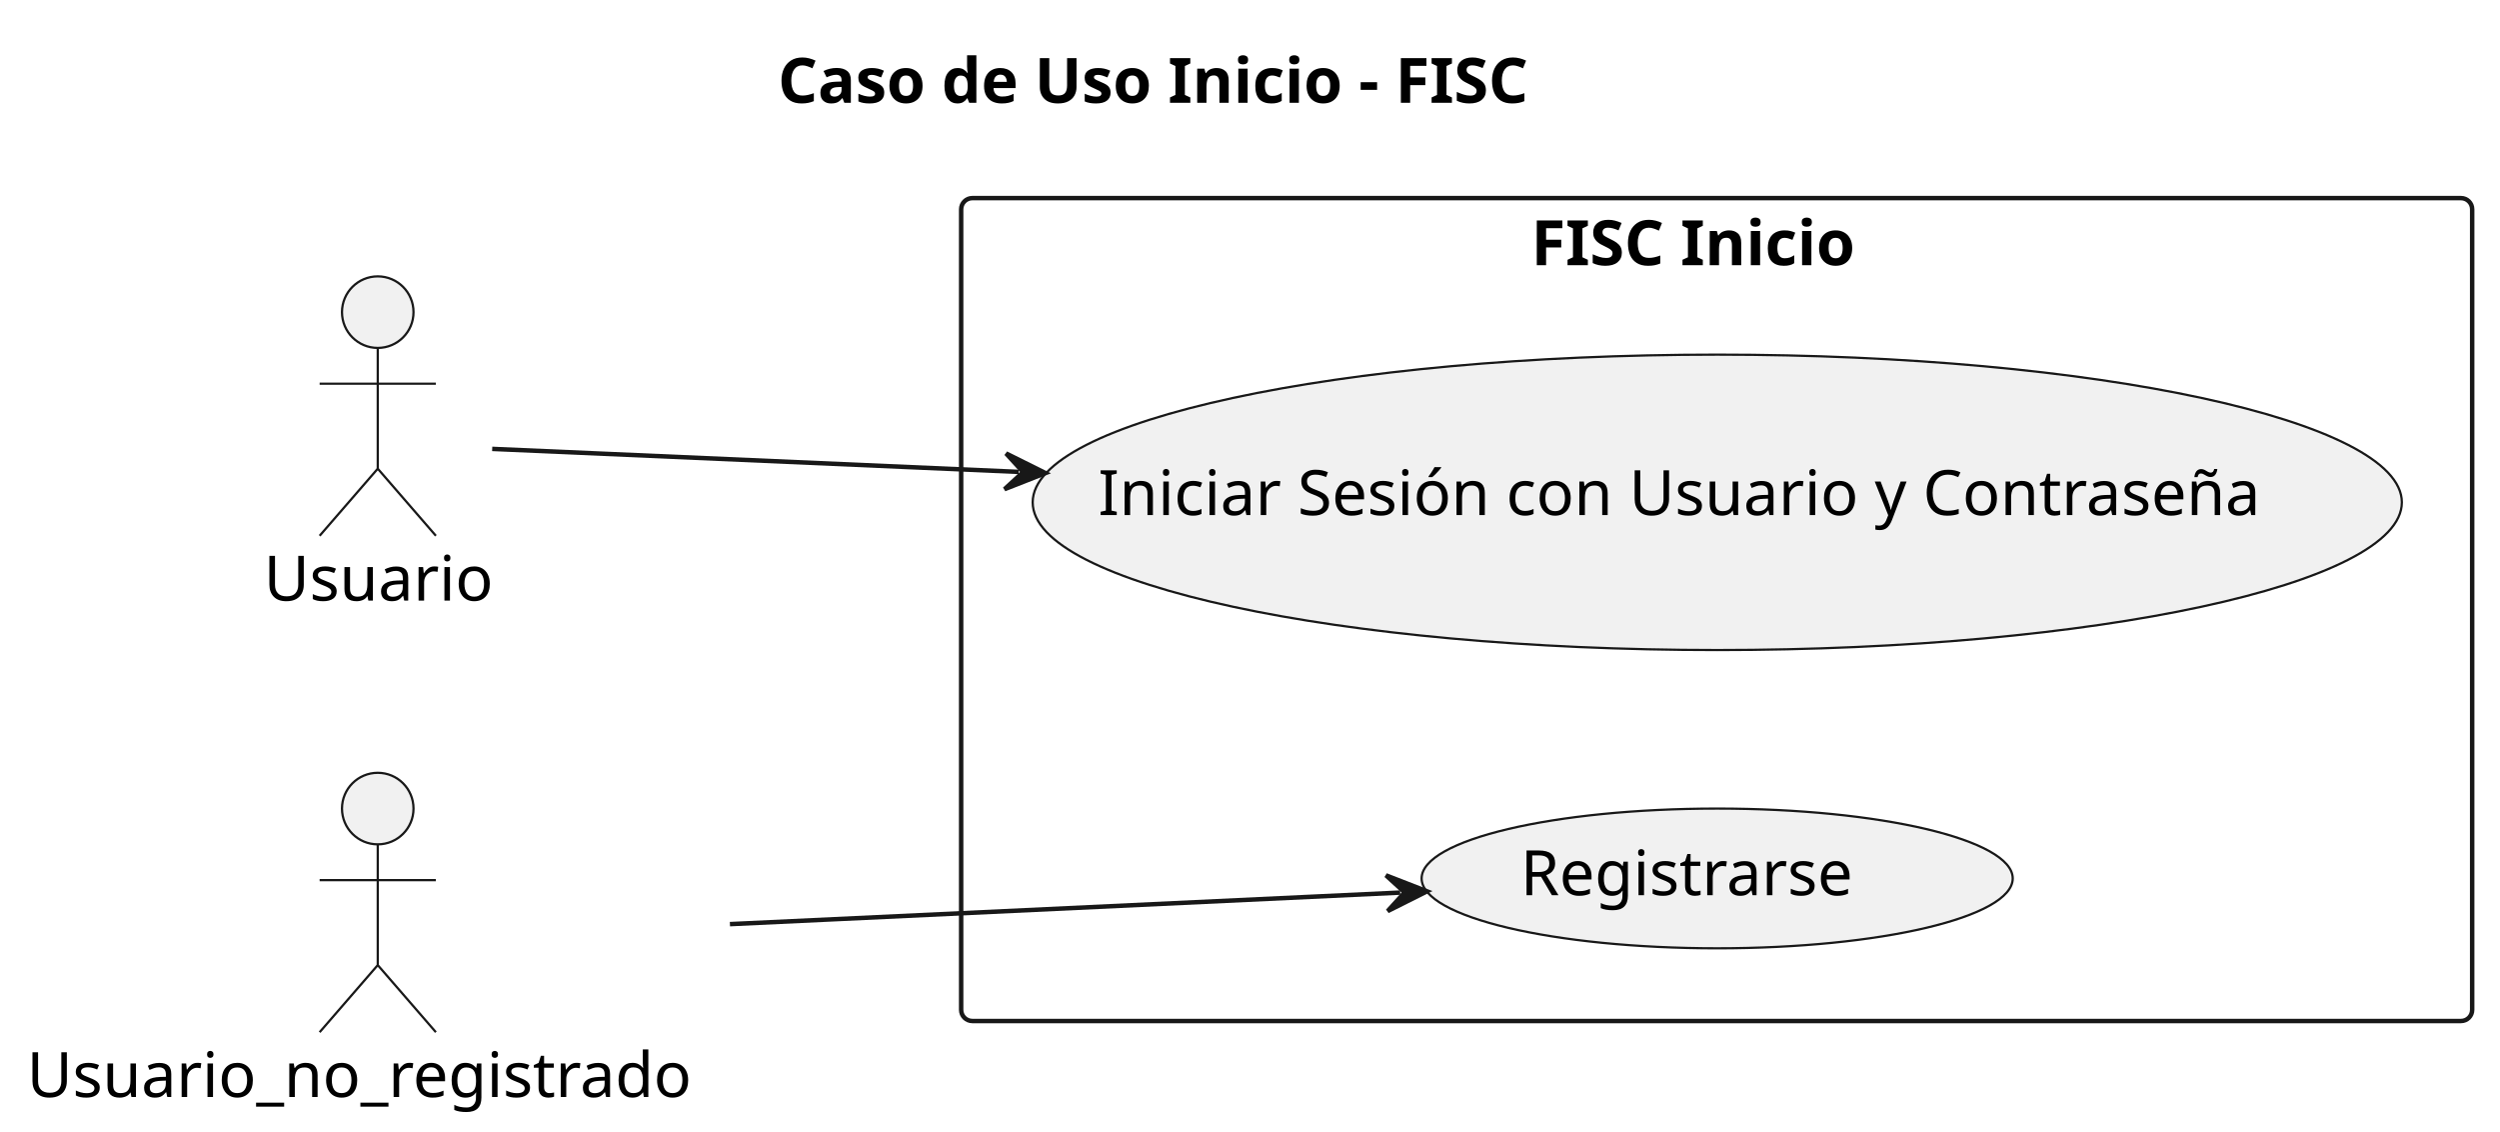
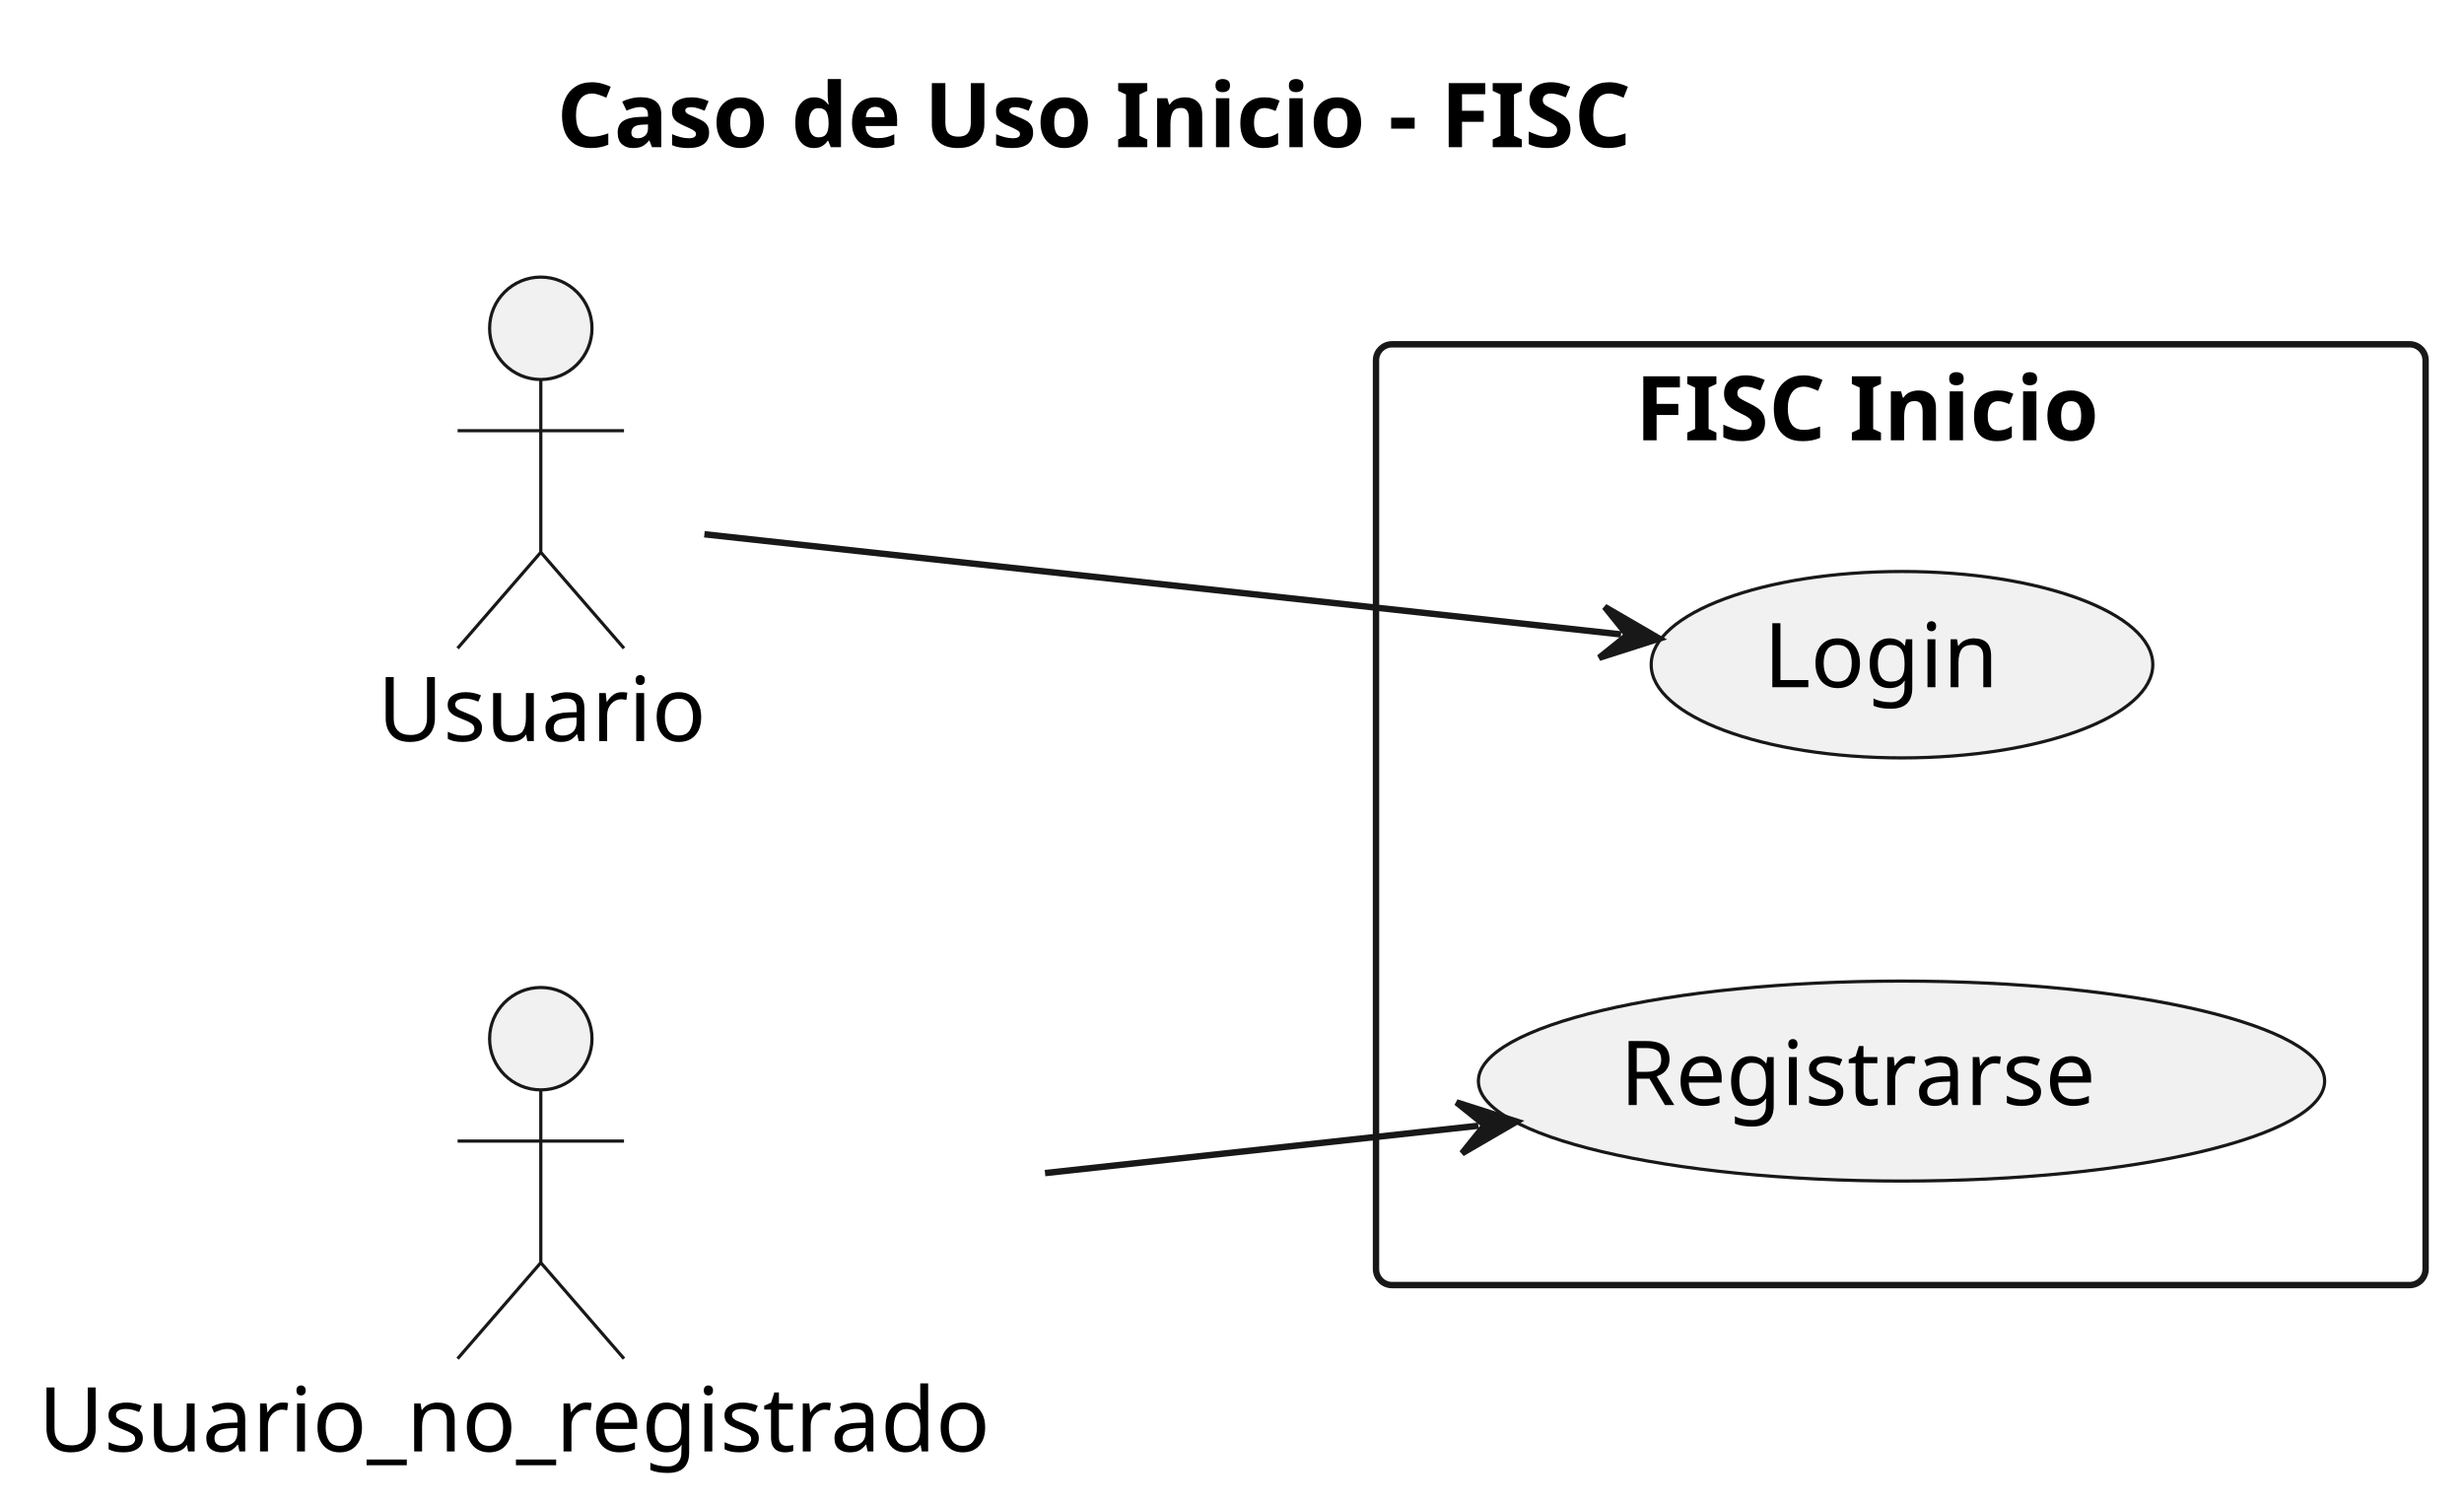
- <svg xmlns="http://www.w3.org/2000/svg" contentStyleType="text/css" height="253px" preserveAspectRatio="none" style="width:559px;height:253px;background:#FFFFFF;" version="1.1" viewBox="0 0 559 253" width="559px" zoomAndPan="magnify">
+ <svg xmlns="http://www.w3.org/2000/svg" contentStyleType="text/css" height="235px" preserveAspectRatio="none" style="width:385px;height:235px;background:#FFFFFF;" version="1.1" viewBox="0 0 385 235" width="385px" zoomAndPan="magnify">
  <defs />
  <g>
-     <text fill="#000000" font-family="sans-serif" font-size="14" font-weight="bold" lengthAdjust="spacing" textLength="197" x="174" y="22.995">Caso de Uso Inicio - FISC</text>
+     <text fill="#000000" font-family="sans-serif" font-size="14" font-weight="bold" lengthAdjust="spacing" textLength="197" x="87" y="22.995">Caso de Uso Inicio - FISC</text>
    <g id="cluster_FISC Inicio">
-       <rect fill="none" height="184" rx="2.5" ry="2.5" style="stroke:#181818;stroke-width:1.0;" width="338" x="215" y="44.297" />
-       <text fill="#000000" font-family="sans-serif" font-size="14" font-weight="bold" lengthAdjust="spacing" textLength="83" x="342.5" y="59.292">FISC Inicio</text>
+       <rect fill="none" height="147" rx="2.5" ry="2.5" style="stroke:#181818;stroke-width:1.0;" width="164" x="215" y="53.797" />
+       <text fill="#000000" font-family="sans-serif" font-size="14" font-weight="bold" lengthAdjust="spacing" textLength="83" x="255.5" y="68.792">FISC Inicio</text>
    </g>
    <g id="elem_login">
-       <ellipse cx="384.134" cy="112.324" fill="#F1F1F1" rx="153.134" ry="33.027" style="stroke:#181818;stroke-width:0.5;" />
-       <text fill="#000000" font-family="sans-serif" font-size="14" lengthAdjust="spacing" textLength="277" x="245.634" y="115.17">Iniciar Sesión con Usuario y Contraseña</text>
+       <ellipse cx="297.187" cy="103.86" fill="#F1F1F1" rx="39.187" ry="14.563" style="stroke:#181818;stroke-width:0.5;" />
+       <text fill="#000000" font-family="sans-serif" font-size="14" lengthAdjust="spacing" textLength="39" x="275.567" y="107.385">Login</text>
    </g>
    <g id="elem_registro">
-       <ellipse cx="384.113" cy="196.419" fill="#F1F1F1" rx="66.113" ry="15.623" style="stroke:#181818;stroke-width:0.5;" />
-       <text fill="#000000" font-family="sans-serif" font-size="14" lengthAdjust="spacing" textLength="82" x="340.113" y="200.167">Registrarse</text>
+       <ellipse cx="297.113" cy="168.919" fill="#F1F1F1" rx="66.113" ry="15.623" style="stroke:#181818;stroke-width:0.5;" />
+       <text fill="#000000" font-family="sans-serif" font-size="14" lengthAdjust="spacing" textLength="82" x="253.113" y="172.667">Registrarse</text>
    </g>
    <g id="elem_user">
-       <ellipse cx="84.5" cy="69.797" fill="#F1F1F1" rx="8" ry="8" style="stroke:#181818;stroke-width:0.5;" />
-       <path d="M84.5,77.797 L84.5,104.797 M71.5,85.797 L97.5,85.797 M84.5,104.797 L71.5,119.797 M84.5,104.797 L97.5,119.797 " fill="none" style="stroke:#181818;stroke-width:0.5;" />
-       <text fill="#000000" font-family="sans-serif" font-size="14" lengthAdjust="spacing" textLength="51" x="59" y="134.292">Usuario</text>
+       <ellipse cx="84.5" cy="51.297" fill="#F1F1F1" rx="8" ry="8" style="stroke:#181818;stroke-width:0.5;" />
+       <path d="M84.5,59.297 L84.5,86.297 M71.5,67.297 L97.5,67.297 M84.5,86.297 L71.5,101.297 M84.5,86.297 L97.5,101.297 " fill="none" style="stroke:#181818;stroke-width:0.5;" />
+       <text fill="#000000" font-family="sans-serif" font-size="14" lengthAdjust="spacing" textLength="51" x="59" y="115.792">Usuario</text>
    </g>
    <g id="elem_user1">
-       <ellipse cx="84.5" cy="180.797" fill="#F1F1F1" rx="8" ry="8" style="stroke:#181818;stroke-width:0.5;" />
-       <path d="M84.5,188.797 L84.5,215.797 M71.5,196.797 L97.5,196.797 M84.5,215.797 L71.5,230.797 M84.5,215.797 L97.5,230.797 " fill="none" style="stroke:#181818;stroke-width:0.5;" />
-       <text fill="#000000" font-family="sans-serif" font-size="14" lengthAdjust="spacing" textLength="157" x="6" y="245.292">Usuario_no_registrado</text>
+       <ellipse cx="84.5" cy="162.297" fill="#F1F1F1" rx="8" ry="8" style="stroke:#181818;stroke-width:0.5;" />
+       <path d="M84.5,170.297 L84.5,197.297 M71.5,178.297 L97.5,178.297 M84.5,197.297 L71.5,212.297 M84.5,197.297 L97.5,212.297 " fill="none" style="stroke:#181818;stroke-width:0.5;" />
+       <text fill="#000000" font-family="sans-serif" font-size="14" lengthAdjust="spacing" textLength="157" x="6" y="226.792">Usuario_no_registrado</text>
    </g>
    <g id="link_user_login">
-       <path d="M110.099,100.372 C138.011,101.592 179.918,103.423 227.873,105.518 " fill="none" id="user-to-login" style="stroke:#181818;stroke-width:1.0;" />
-       <polygon fill="#181818" points="233.867,105.78,225.05,101.391,228.872,105.562,224.701,109.383,233.867,105.78" style="stroke:#181818;stroke-width:1.0;" />
-       <text fill="#000000" font-family="sans-serif" font-size="13" lengthAdjust="spacing" textLength="4" x="194" y="100.364"> </text>
+       <path d="M110.059,83.48 C146.824,87.498 210.454,94.45 253.287,99.13 " fill="none" id="user-to-login" style="stroke:#181818;stroke-width:1.0;" />
+       <polygon fill="#181818" points="259.252,99.782,250.74,94.828,254.282,99.239,249.871,102.781,259.252,99.782" style="stroke:#181818;stroke-width:1.0;" />
+       <text fill="#000000" font-family="sans-serif" font-size="13" lengthAdjust="spacing" textLength="4" x="194" y="89.864"> </text>
    </g>
    <g id="link_user1_registro">
-       <path d="M163.276,206.637 C211.826,204.352 267.557,201.73 313.216,199.581 " fill="none" id="user1-to-registro" style="stroke:#181818;stroke-width:1.0;" />
-       <polygon fill="#181818" points="319.209,199.299,310.031,195.726,314.214,199.534,310.407,203.717,319.209,199.299" style="stroke:#181818;stroke-width:1.0;" />
-       <text fill="#000000" font-family="sans-serif" font-size="13" lengthAdjust="spacing" textLength="4" x="194" y="200.364"> </text>
+       <path d="M163.284,183.298 C187.645,180.636 208.15,178.395 230.998,175.899 " fill="none" id="user1-to-registro" style="stroke:#181818;stroke-width:1.0;" />
+       <polygon fill="#181818" points="236.962,175.248,227.581,172.249,231.992,175.791,228.45,180.202,236.962,175.248" style="stroke:#181818;stroke-width:1.0;" />
+       <text fill="#000000" font-family="sans-serif" font-size="13" lengthAdjust="spacing" textLength="4" x="194" y="174.864"> </text>
    </g>
  </g>
</svg>
